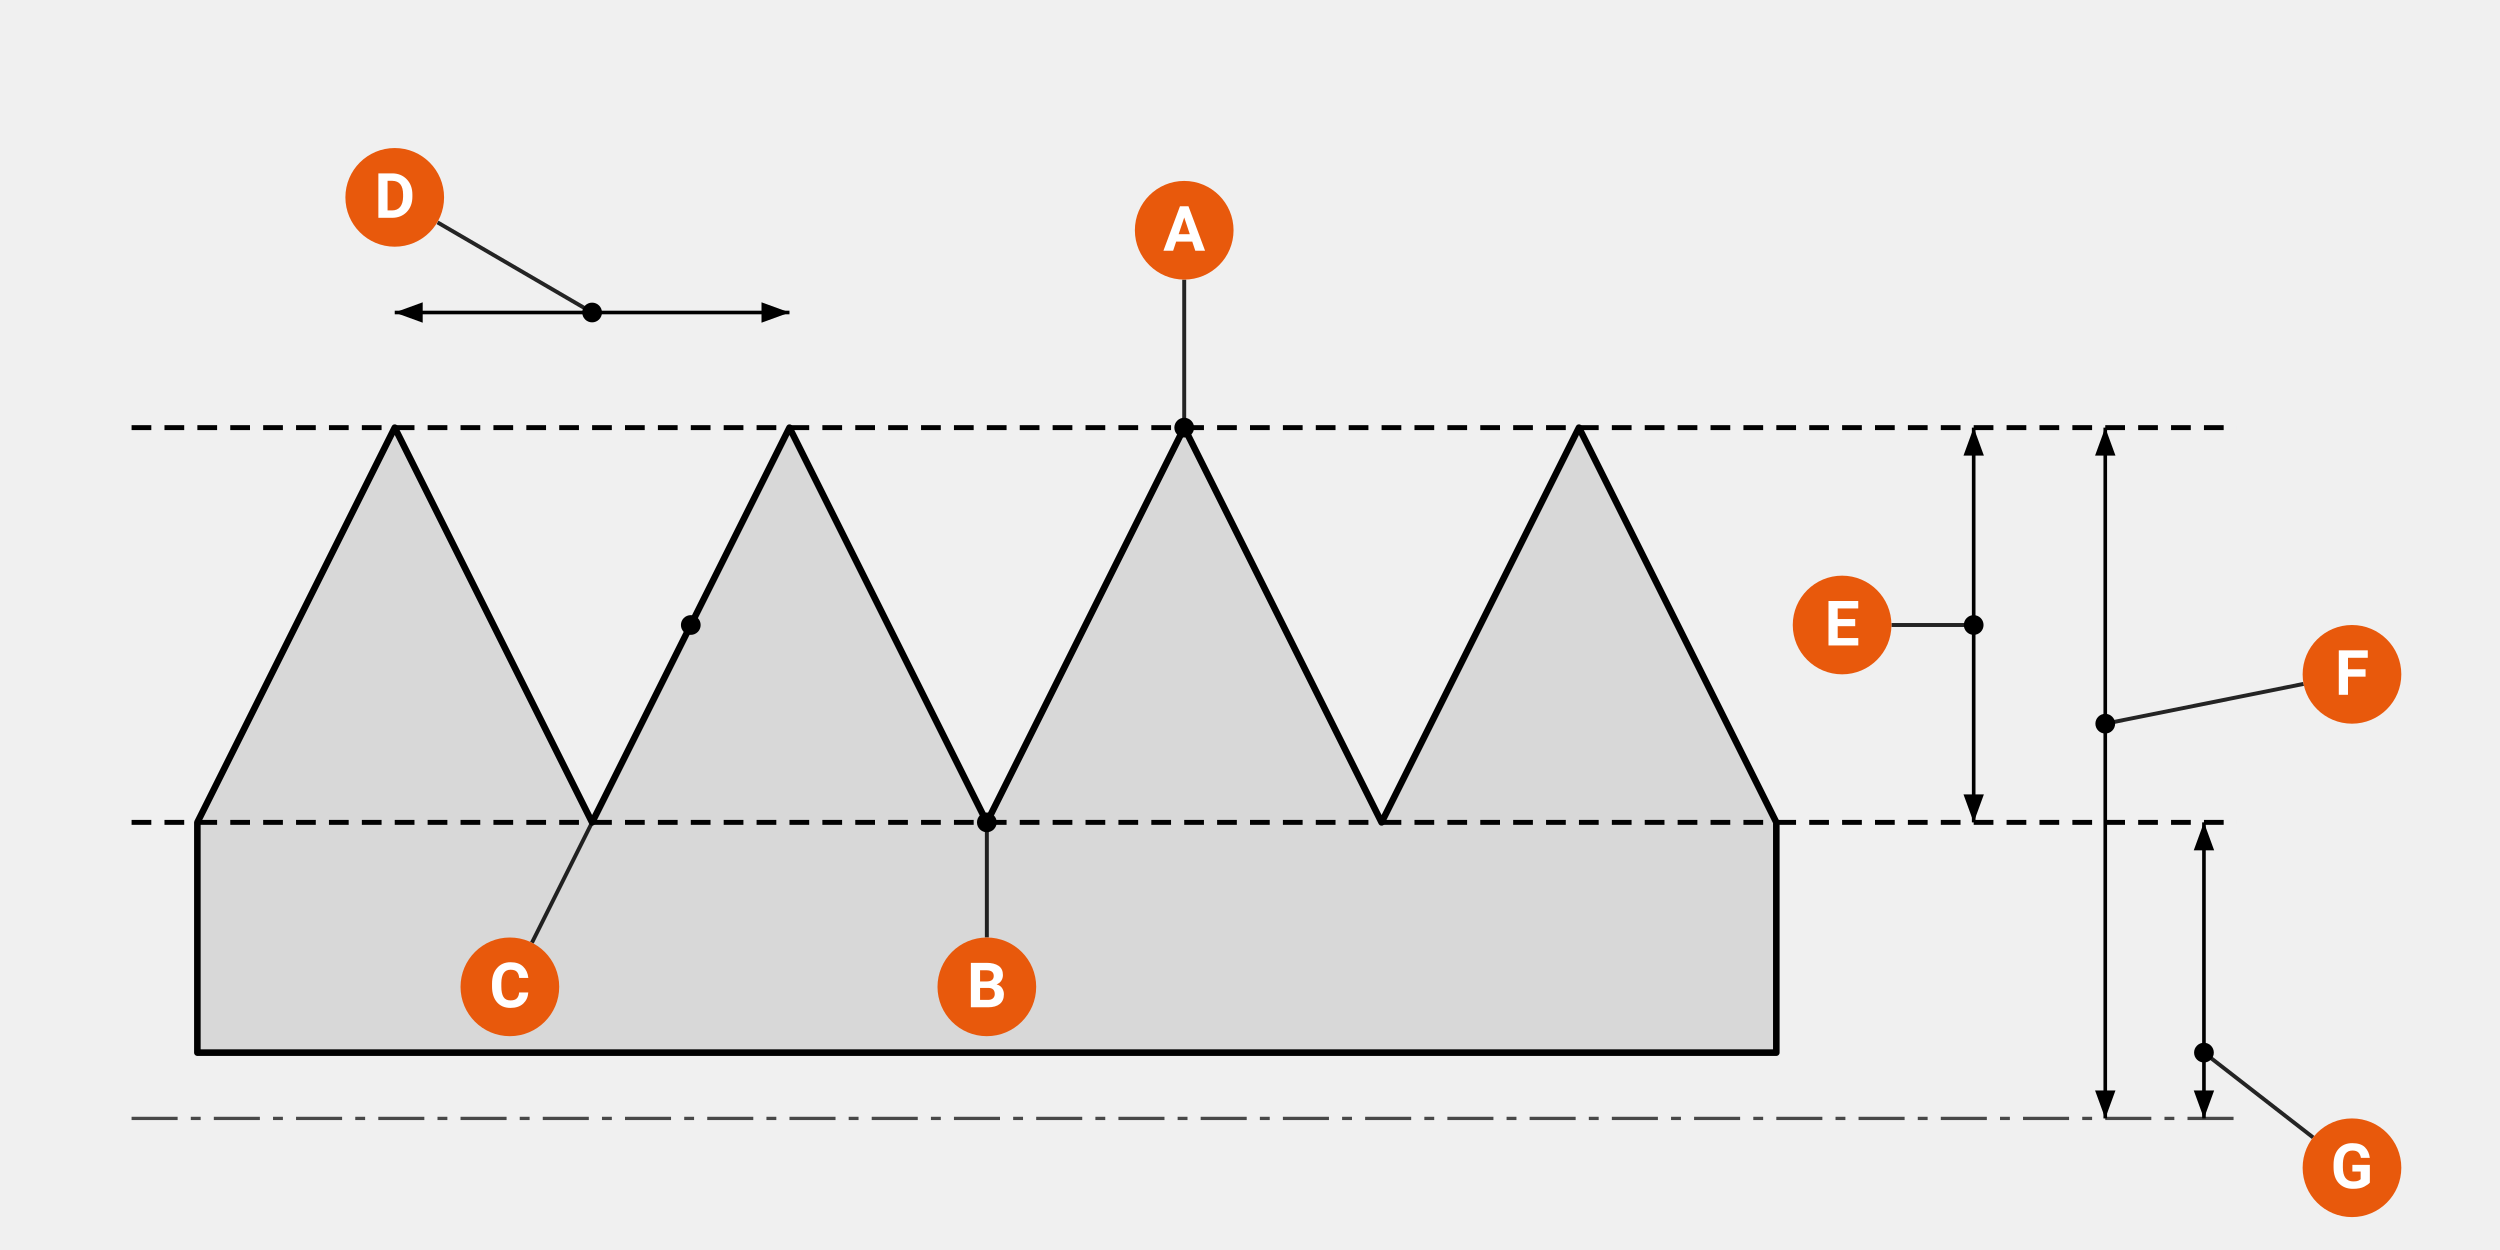
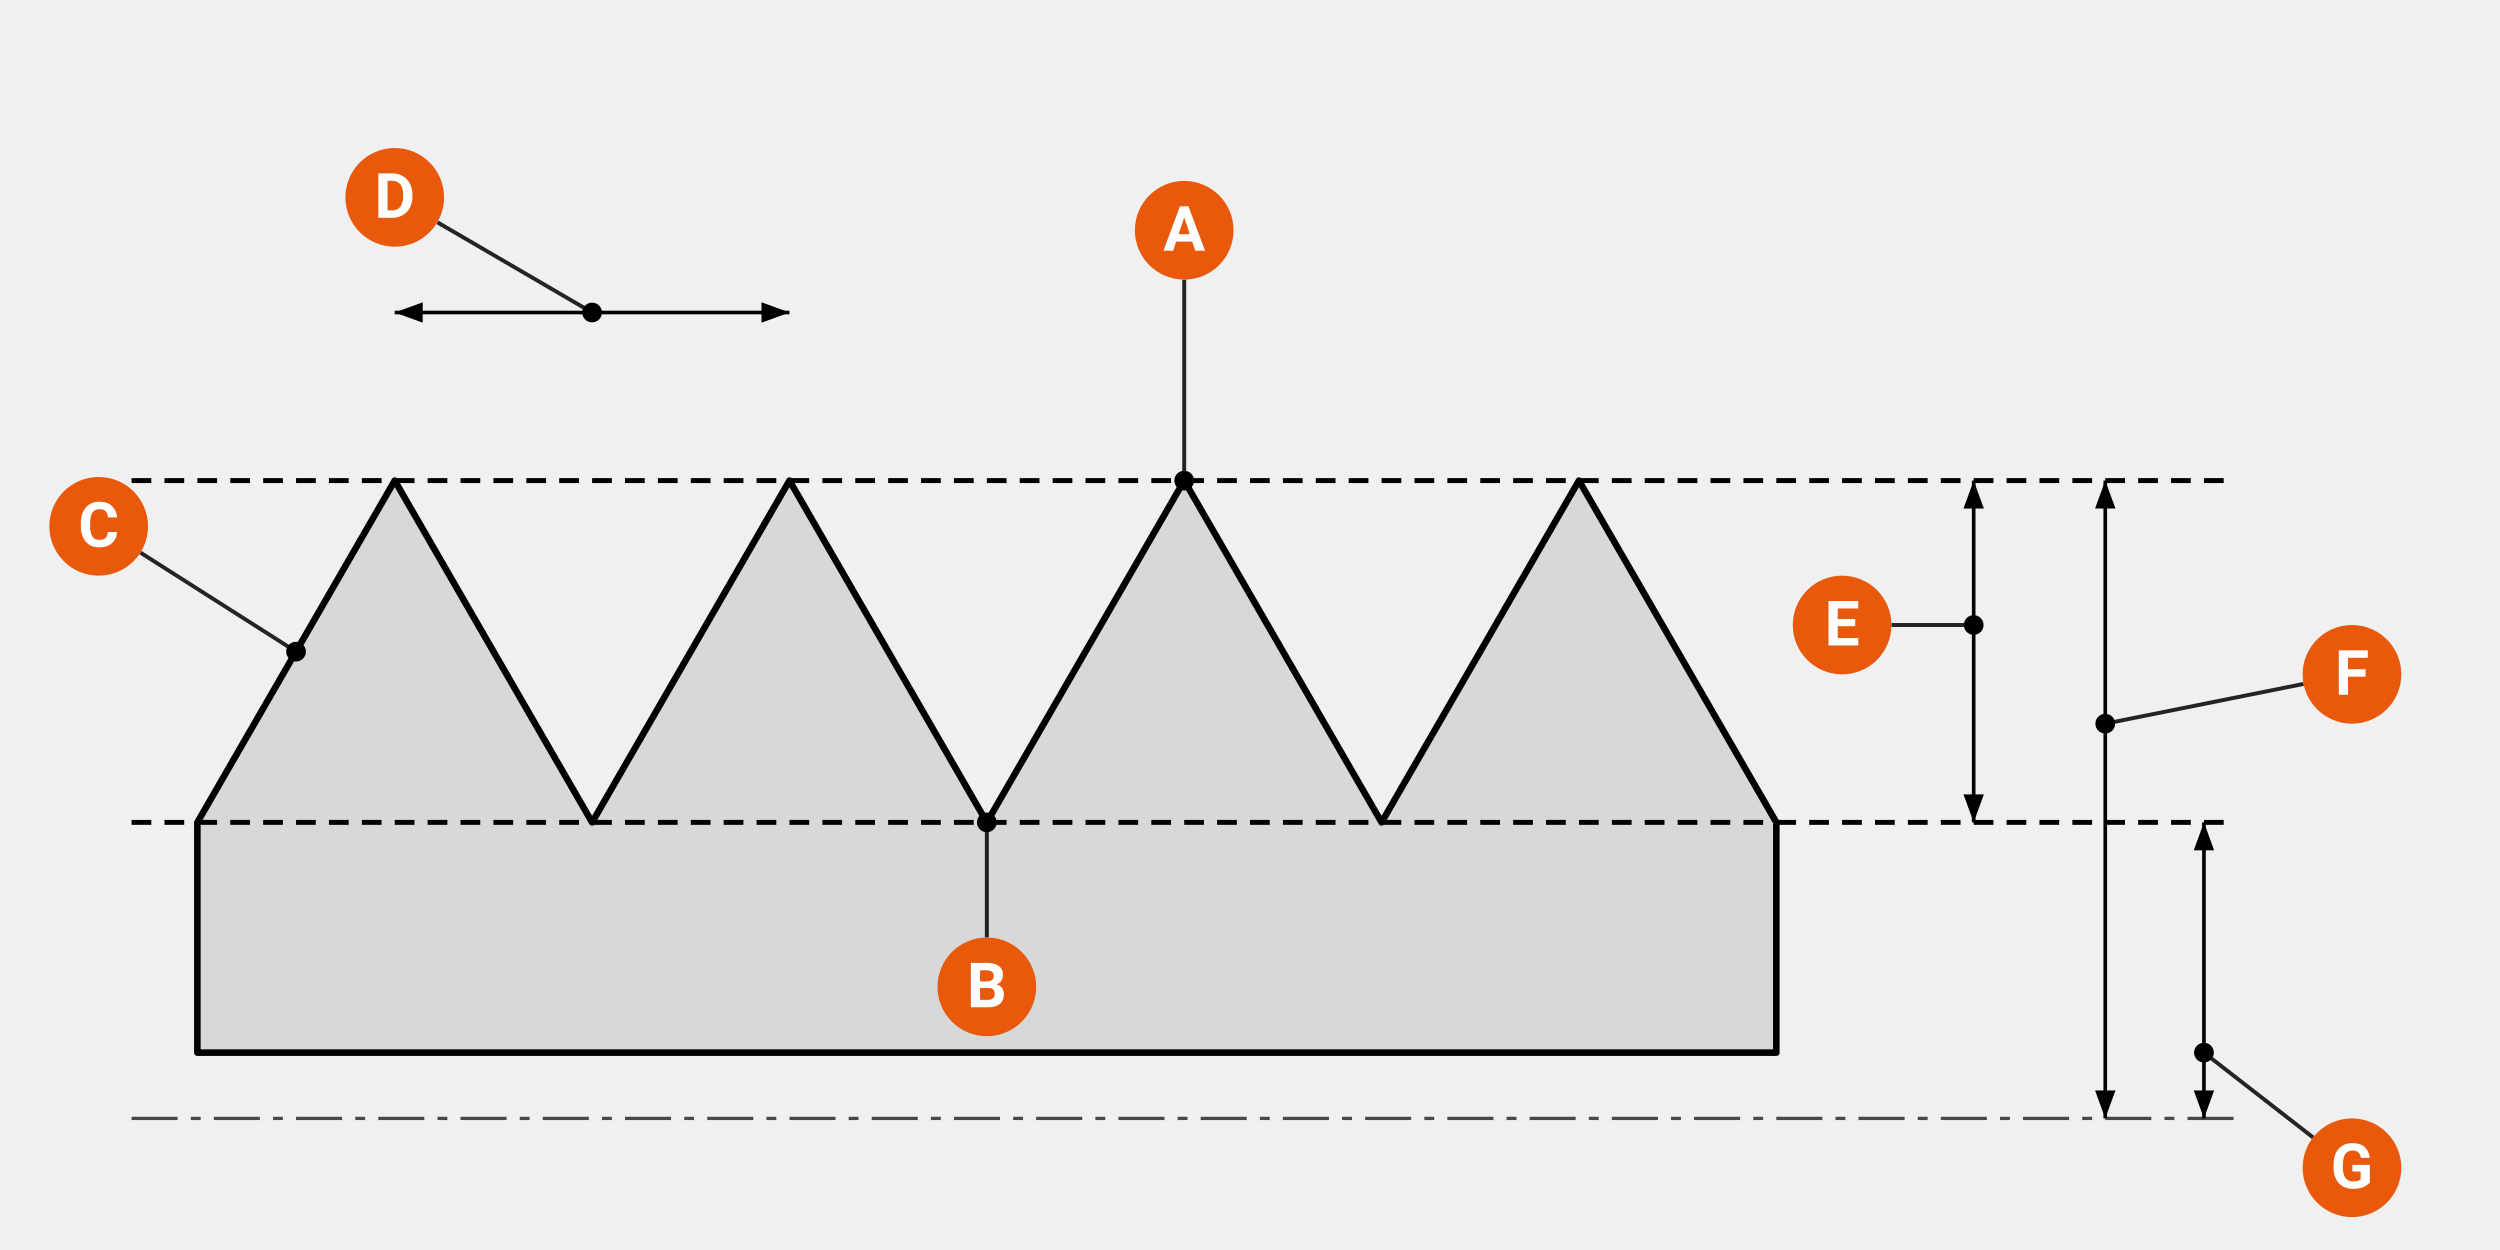
<svg xmlns="http://www.w3.org/2000/svg" viewBox="0 0 760 380" role="img" aria-label="Enlarged V-thread profile with lettered features">
  <style>.s{fill:none;stroke:currentColor;stroke-width:2;stroke-linejoin:round;stroke-linecap:round}.thin{fill:none;stroke:currentColor;stroke-width:1.1}.lead{fill:none;stroke:currentColor;stroke-width:1.2;opacity:.85}.f{fill:currentColor;fill-opacity:.10;stroke:currentColor;stroke-width:2;stroke-linejoin:round}.f2{fill:currentColor;fill-opacity:.22;stroke:currentColor;stroke-width:2;stroke-linejoin:round}.k{fill:currentColor;stroke:none}.d{fill:none;stroke:currentColor;stroke-width:1.5;stroke-dasharray:6 4}.cl{fill:none;stroke:currentColor;stroke-width:1;stroke-dasharray:14 4 3 4;opacity:.7}.acc{fill:none;stroke:#e8590c;stroke-width:2.4;stroke-linecap:round}.accf{fill:#e8590c;stroke:none}.acct{fill:#e8590c;stroke:none}.tx{fill:currentColor;font-family:system-ui,-apple-system,"Segoe UI",Roboto,Arial,sans-serif}text{font-family:system-ui,-apple-system,"Segoe UI",Roboto,Arial,sans-serif}</style>
-   <polygon class="f" points="60.0,250.0 120.0,130.0 180.0,250.0 240.0,130.0 300.0,250.0 360.0,130.0 420.0,250.0 480.0,130.0 540.0,250.0 540.0,320.0 60.0,320.0" />
-   <line class="d" x1="40.0" y1="130.0" x2="680.0" y2="130.0" />
+   <polygon class="f" points="60.0,250.0 120.0,146.1 180.0,250.0 240.0,146.1 300.0,250.0 360.0,146.1 420.0,250.0 480.0,146.1 540.0,250.0 540.0,320.0 60.0,320.0" />
+   <line class="d" x1="40.0" y1="146.1" x2="680.0" y2="146.1" />
  <line class="d" x1="40.0" y1="250.0" x2="680.0" y2="250.0" />
  <line class="cl" x1="40.0" y1="340.0" x2="680.0" y2="340.0" />
  <line class="thin" x1="120.0" y1="95.0" x2="240.0" y2="95.0" />
  <polygon class="k" points="120.0,95.0 128.5,91.9 128.5,98.1" />
  <polygon class="k" points="240.0,95.0 231.5,98.1 231.5,91.9" />
  <text class="tx" x="180.0" y="83.0" font-size="16" text-anchor="middle" font-weight="normal" dominant-baseline="middle" />
-   <line class="thin" x1="600.0" y1="130.0" x2="600.0" y2="250.0" />
-   <polygon class="k" points="600.0,130.0 603.1,138.5 596.9,138.5" />
+   <line class="thin" x1="600.0" y1="146.1" x2="600.0" y2="250.0" />
+   <polygon class="k" points="600.0,146.1 603.1,154.6 596.9,154.6" />
  <polygon class="k" points="600.0,250.0 596.9,241.5 603.1,241.5" />
-   <text class="tx" x="613.0" y="190.0" font-size="16" text-anchor="middle" font-weight="normal" dominant-baseline="middle" transform="rotate(-90 613.0 190.0)" />
-   <line class="thin" x1="640.0" y1="130.0" x2="640.0" y2="340.0" />
-   <polygon class="k" points="640.0,130.0 643.1,138.5 636.9,138.5" />
+   <text class="tx" x="613.0" y="198.1" font-size="16" text-anchor="middle" font-weight="normal" dominant-baseline="middle" transform="rotate(-90 613.0 198.1)" />
+   <line class="thin" x1="640.0" y1="146.1" x2="640.0" y2="340.0" />
+   <polygon class="k" points="640.0,146.1 643.1,154.6 636.9,154.6" />
  <polygon class="k" points="640.0,340.0 636.9,331.5 643.1,331.5" />
-   <text class="tx" x="653.0" y="235.0" font-size="16" text-anchor="middle" font-weight="normal" dominant-baseline="middle" transform="rotate(-90 653.0 235.0)" />
+   <text class="tx" x="653.0" y="243.1" font-size="16" text-anchor="middle" font-weight="normal" dominant-baseline="middle" transform="rotate(-90 653.0 243.1)" />
  <line class="thin" x1="670.0" y1="250.0" x2="670.0" y2="340.0" />
  <polygon class="k" points="670.0,250.0 673.1,258.5 666.9,258.5" />
  <polygon class="k" points="670.0,340.0 666.9,331.5 673.1,331.5" />
  <text class="tx" x="683.0" y="295.0" font-size="16" text-anchor="middle" font-weight="normal" dominant-baseline="middle" transform="rotate(-90 683.0 295.0)" />
-   <line class="lead" x1="360.0" y1="130.0" x2="360.0" y2="85.0" />
-   <circle class="k" cx="360.0" cy="130.0" r="3" />
+   <line class="lead" x1="360.0" y1="146.1" x2="360.0" y2="85.0" />
+   <circle class="k" cx="360.0" cy="146.1" r="3" />
  <circle cx="360.0" cy="70.0" r="15" fill="#e8590c" />
  <text x="360.0" y="71.0" font-size="19" font-weight="700" text-anchor="middle" dominant-baseline="middle" fill="#ffffff">A</text>
  <line class="lead" x1="300.0" y1="250.0" x2="300.0" y2="285.0" />
  <circle class="k" cx="300.0" cy="250.0" r="3" />
  <circle cx="300.0" cy="300.0" r="15" fill="#e8590c" />
  <text x="300.0" y="301.0" font-size="19" font-weight="700" text-anchor="middle" dominant-baseline="middle" fill="#ffffff">B</text>
-   <line class="lead" x1="210.0" y1="190.0" x2="161.7" y2="286.6" />
-   <circle class="k" cx="210.0" cy="190.0" r="3" />
-   <circle cx="155.0" cy="300.0" r="15" fill="#e8590c" />
-   <text x="155.0" y="301.0" font-size="19" font-weight="700" text-anchor="middle" dominant-baseline="middle" fill="#ffffff">C</text>
+   <line class="lead" x1="90.0" y1="198.1" x2="42.7" y2="168.0" />
+   <circle class="k" cx="90.0" cy="198.1" r="3" />
+   <circle cx="30.0" cy="160.0" r="15" fill="#e8590c" />
+   <text x="30.0" y="161.0" font-size="19" font-weight="700" text-anchor="middle" dominant-baseline="middle" fill="#ffffff">C</text>
  <line class="lead" x1="180.0" y1="95.0" x2="133.0" y2="67.6" />
  <circle class="k" cx="180.0" cy="95.0" r="3" />
  <circle cx="120.0" cy="60.0" r="15" fill="#e8590c" />
  <text x="120.0" y="61.0" font-size="19" font-weight="700" text-anchor="middle" dominant-baseline="middle" fill="#ffffff">D</text>
  <line class="lead" x1="600.0" y1="190.0" x2="575.0" y2="190.0" />
  <circle class="k" cx="600.0" cy="190.0" r="3" />
  <circle cx="560.0" cy="190.0" r="15" fill="#e8590c" />
  <text x="560.0" y="191.0" font-size="19" font-weight="700" text-anchor="middle" dominant-baseline="middle" fill="#ffffff">E</text>
  <line class="lead" x1="640.0" y1="220.0" x2="700.3" y2="207.9" />
  <circle class="k" cx="640.0" cy="220.0" r="3" />
  <circle cx="715.0" cy="205.0" r="15" fill="#e8590c" />
  <text x="715.0" y="206.0" font-size="19" font-weight="700" text-anchor="middle" dominant-baseline="middle" fill="#ffffff">F</text>
  <line class="lead" x1="670.0" y1="320.0" x2="703.2" y2="345.8" />
  <circle class="k" cx="670.0" cy="320.0" r="3" />
  <circle cx="715.0" cy="355.0" r="15" fill="#e8590c" />
  <text x="715.0" y="356.0" font-size="19" font-weight="700" text-anchor="middle" dominant-baseline="middle" fill="#ffffff">G</text>
</svg>
